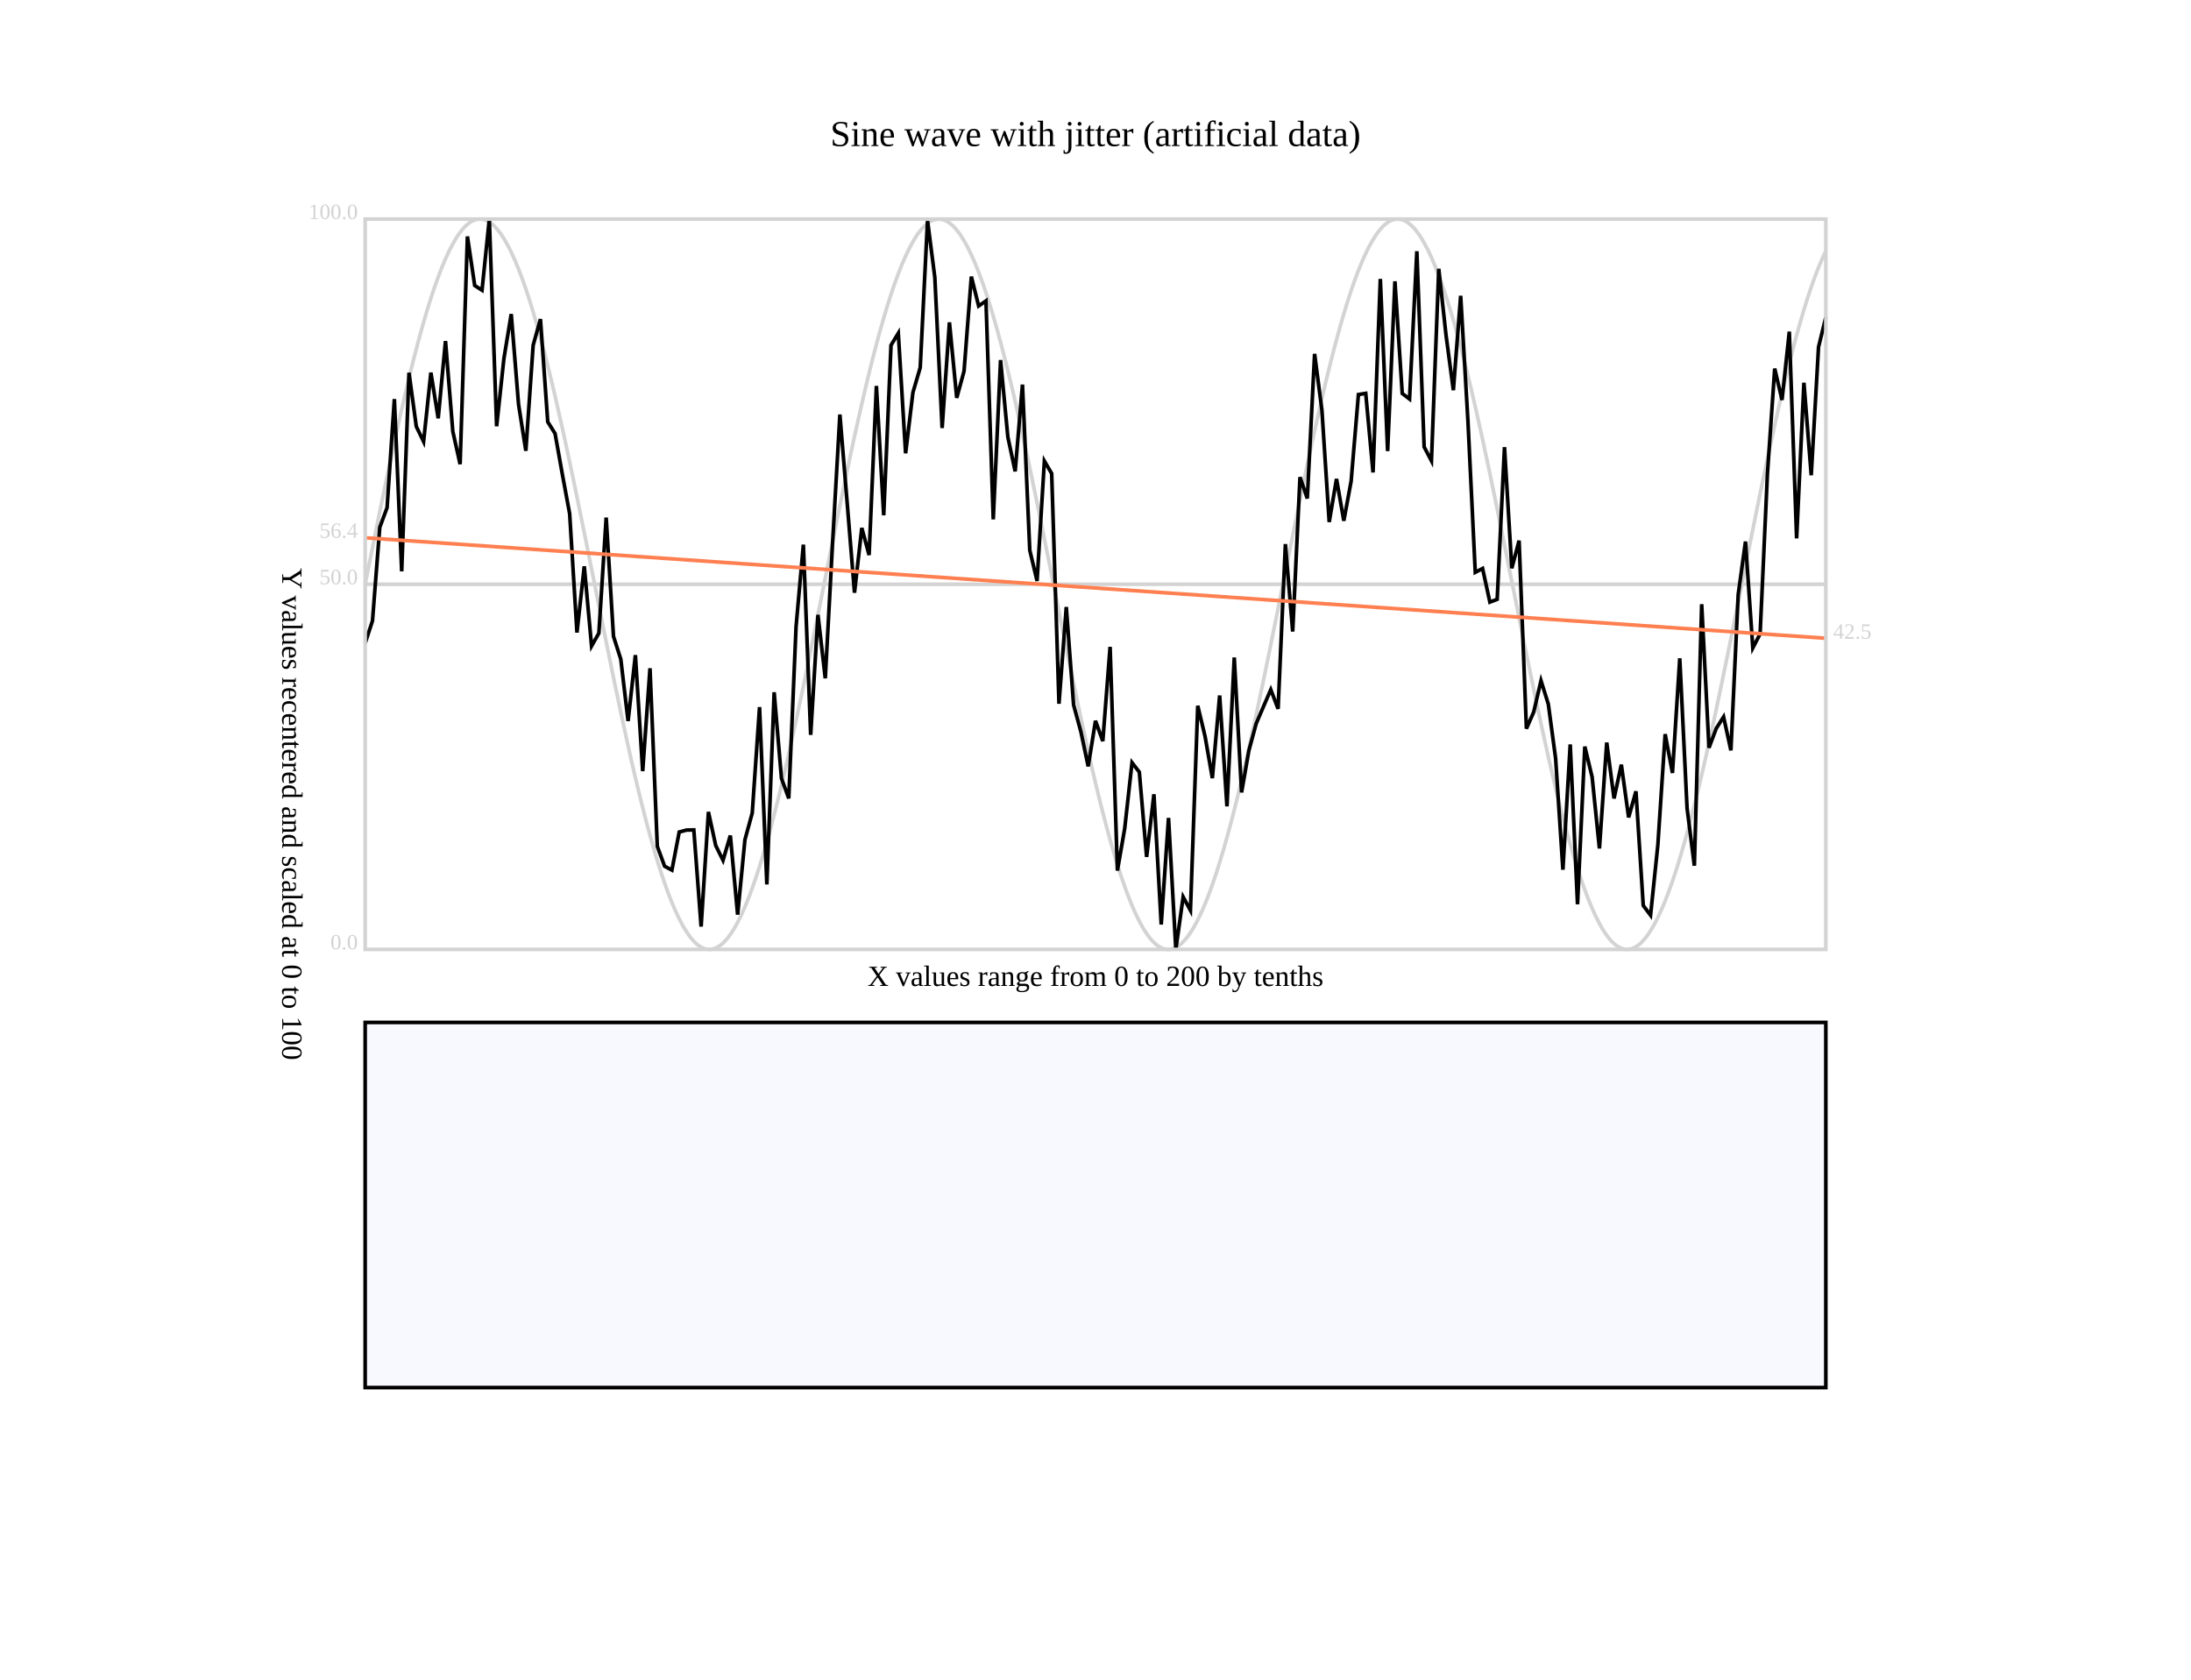
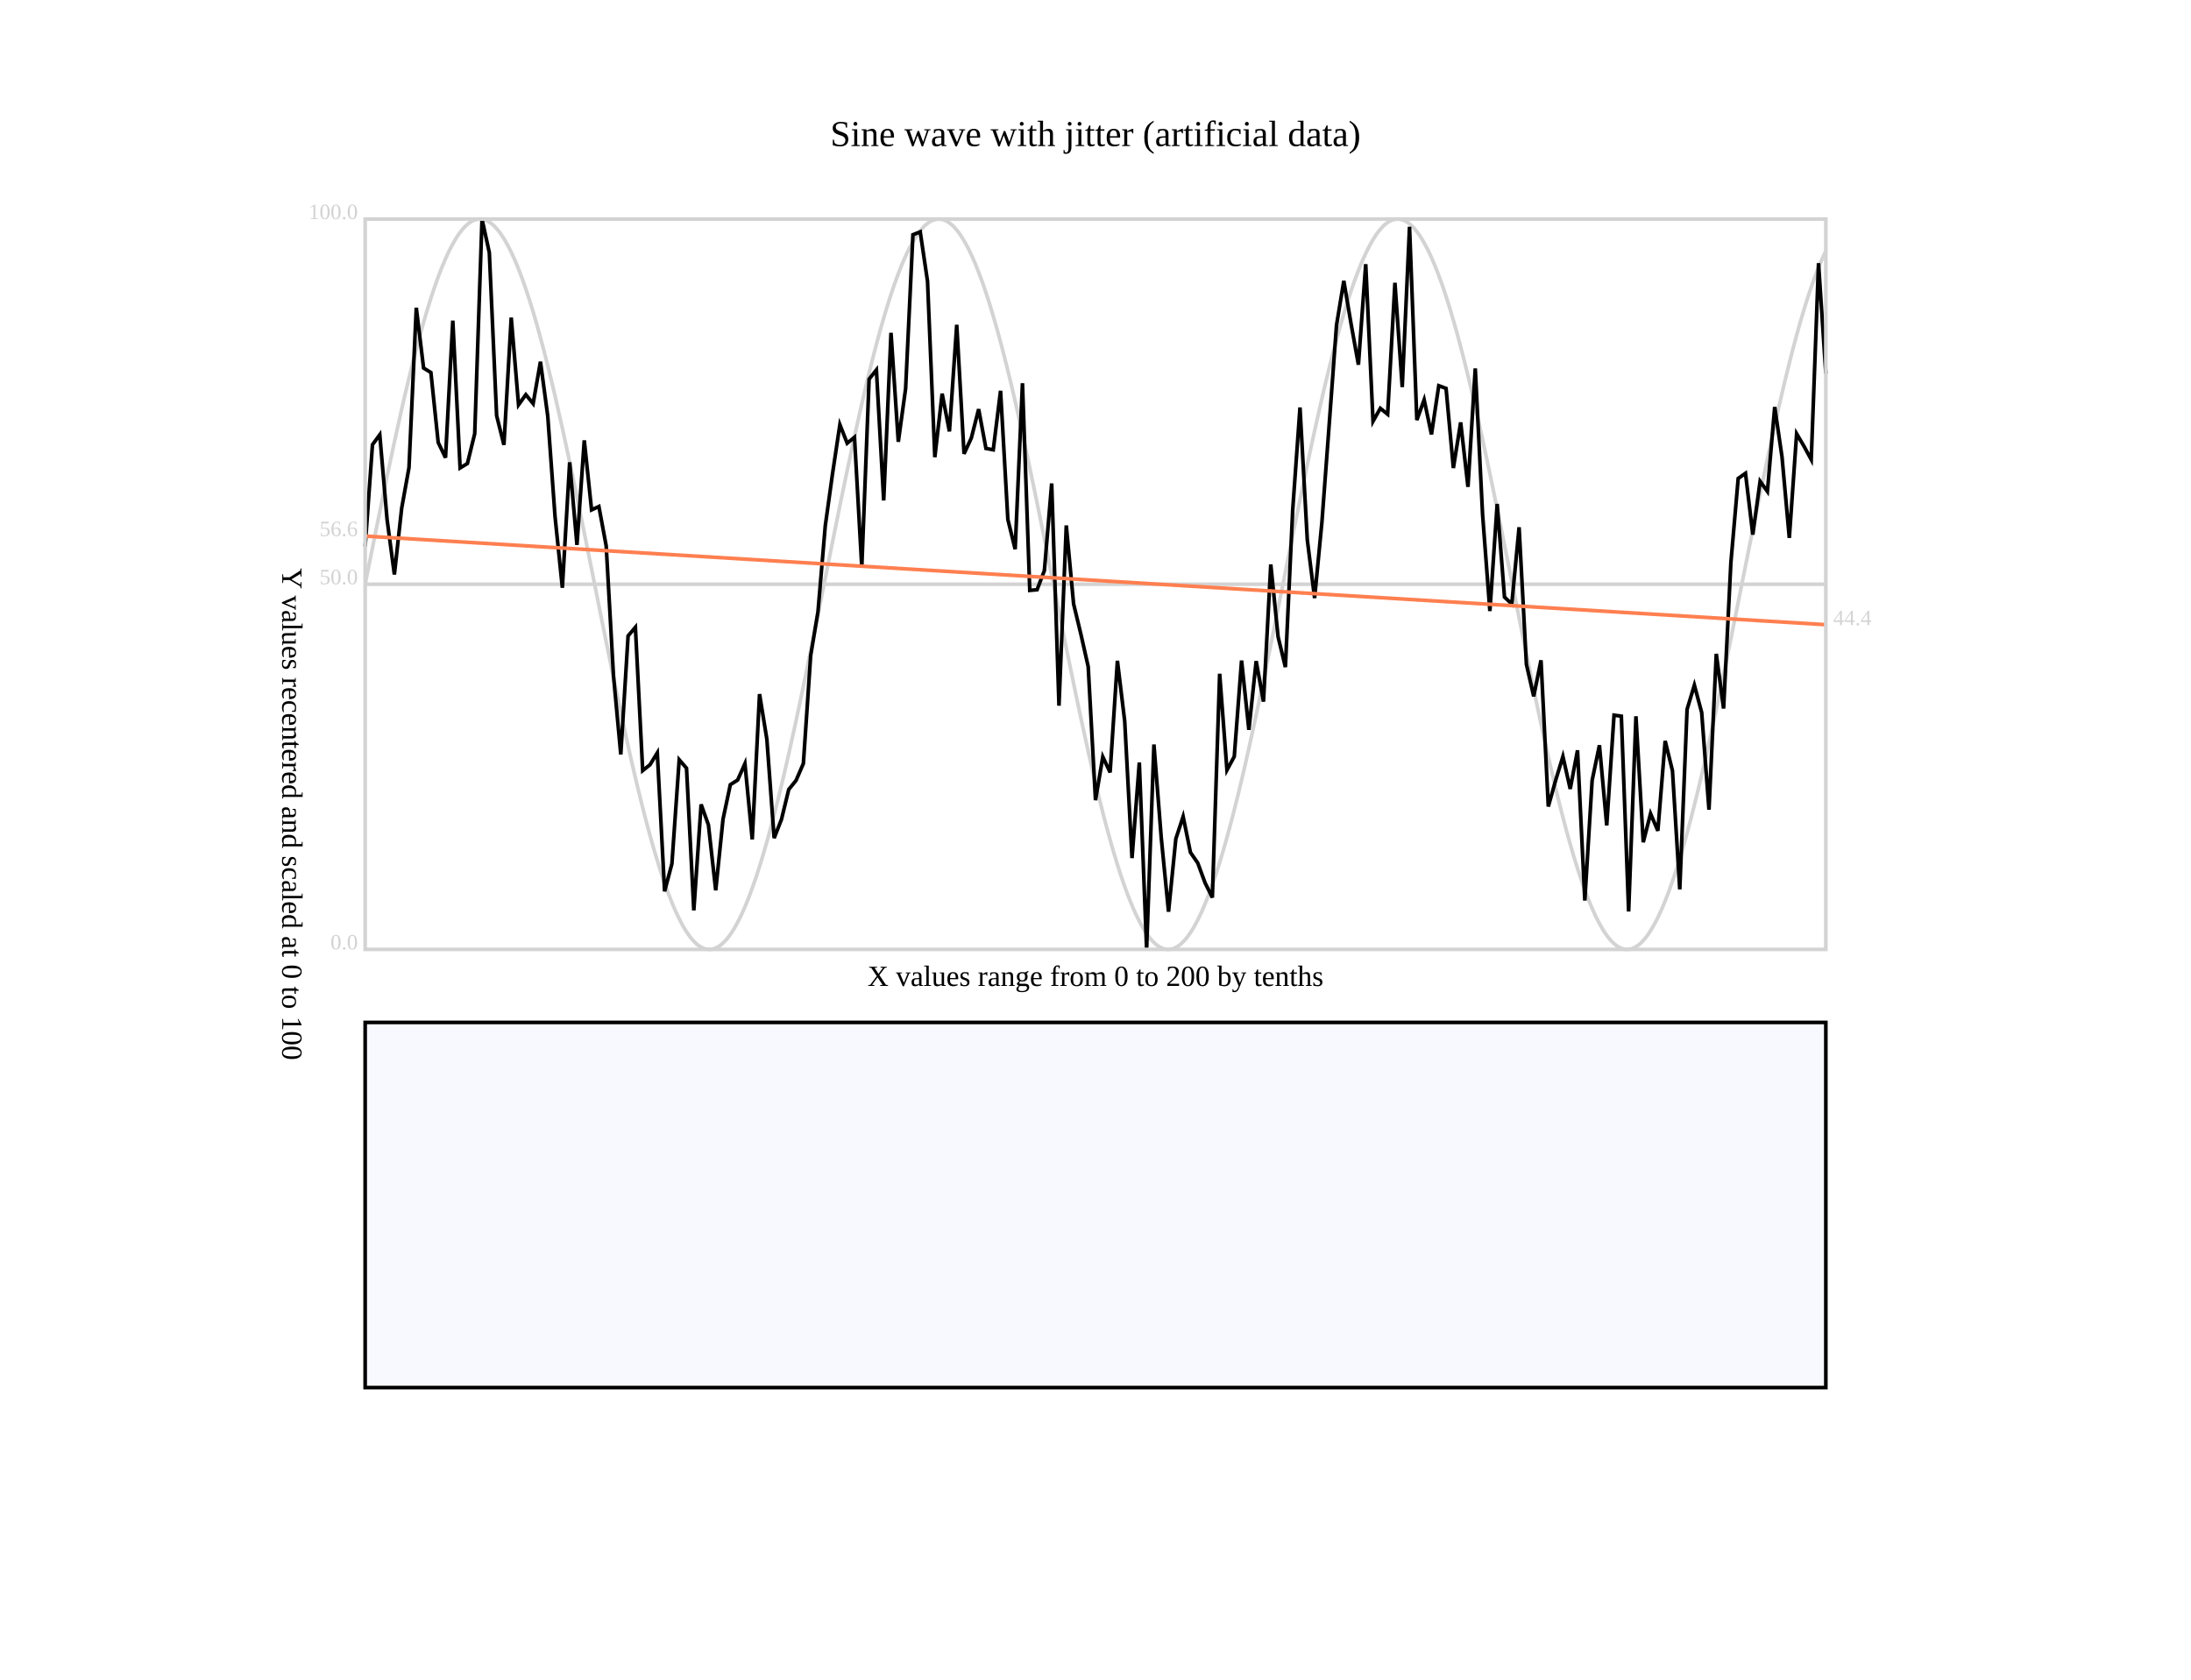
<svg xmlns="http://www.w3.org/2000/svg" viewBox="-50 -130 300 230">
  <style type="text/css">
                #jitter .spline {
                    stroke: black;
                    stroke-width: 0.5;
                    fill: none;
                }
                #plain .spline {
                    stroke: lightgray;
                    stroke-width: 0.5;
                    fill: none;
                }
                .regression {
                    stroke: coral;
                    stroke-width: 0.5;
                }</style>
  <line x1="0" y1="-50" x2="200" y2="-50" stroke="lightgray" stroke-width="0.5" />
  <text x="-1" y="-100" text-anchor="end" alignment-baseline="central" fill="lightgray" font-size="3">100.0</text>
  <text x="-1" y="-50" text-anchor="end" alignment-baseline="central" fill="lightgray" font-size="3">50.0</text>
  <text x="-1" y="0" text-anchor="end" alignment-baseline="central" fill="lightgray" font-size="3">0.0</text>
-   <text x="-1" y="-56.363" text-anchor="end" alignment-baseline="central" fill="lightgray" font-size="3">56.4</text>
-   <text x="201" y="-42.536" text-anchor="start" alignment-baseline="central" fill="lightgray" font-size="3">42.5</text>
+   <text x="-1" y="-56.591" text-anchor="end" alignment-baseline="central" fill="lightgray" font-size="3">56.6</text>
+   <text x="201" y="-44.401" text-anchor="start" alignment-baseline="central" fill="lightgray" font-size="3">44.4</text>
  <text x="100" y="-110" text-anchor="middle" fill="black" font-size="5">Sine wave with jitter (artificial data)</text>
  <text x="100" y="5" text-anchor="middle" fill="black" font-size="4">X values range from 0 to 200 by tenths</text>
  <text x="-10" y="-50" text-anchor="middle" writing-mode="tb" fill="black" font-size="4">Y values recentered and scaled at 0 to 100</text>
  <rect x="0" y="10" width="200" height="50" stroke="black" stroke-width="0.5" fill="ghostwhite" />
  <g id="plain">
    <g>
      <path d="M0,-50 Q0.598,-52.995 1,-54.992 C1.398,-56.969 1.596,-57.958 2,-59.933 C2.396,-61.871 2.594,-62.84 3,-64.776 C3.394,-66.655 3.592,-67.595 4,-69.471 C4.392,-71.273 4.59,-72.174 5,-73.971 C5.39,-75.678 5.587,-76.531 6,-78.232 C6.387,-79.827 6.584,-80.624 7,-82.211 C7.384,-83.678 7.581,-84.411 8,-85.868 C8.381,-87.193 8.577,-87.854 9,-89.166 C9.377,-90.337 9.573,-90.921 10,-92.074 C10.373,-93.078 10.567,-93.58 11,-94.56 C11.367,-95.392 11.561,-95.807 12,-96.602 C12.361,-97.254 12.554,-97.583 13,-98.178 C13.354,-98.651 13.552,-98.893 14,-99.272 C14.352,-99.571 14.57,-99.723 15,-99.875 C15.37,-100.005 15.613,-100.035 16,-99.979 C16.413,-99.918 16.644,-99.812 17,-99.583 C17.444,-99.298 17.648,-99.092 18,-98.692 C18.448,-98.185 18.642,-97.892 19,-97.315 C19.442,-96.601 19.635,-96.222 20,-95.465 C20.435,-94.56 20.63,-94.094 21,-93.16 C21.43,-92.078 21.625,-91.528 22,-90.425 C22.425,-89.177 22.621,-88.547 23,-87.285 C23.421,-85.887 23.617,-85.183 24,-83.773 C24.417,-82.238 24.614,-81.467 25,-79.924 C25.414,-78.268 25.611,-77.437 26,-75.775 C26.411,-74.015 26.609,-73.133 27,-71.369 C27.409,-69.523 27.607,-68.599 28,-66.749 C28.407,-64.836 28.605,-63.878 29,-61.962 C29.405,-60.001 29.603,-59.019 30,-57.056 C30.403,-55.066 30.601,-54.07 31,-52.079 C31.401,-50.08 31.599,-49.08 32,-47.081 C32.399,-45.094 32.597,-44.1 33,-42.113 C33.397,-40.156 33.595,-39.178 34,-37.223 C34.395,-35.317 34.593,-34.364 35,-32.461 C35.393,-30.625 35.591,-29.707 36,-27.874 C36.391,-26.126 36.588,-25.252 37,-23.508 C37.388,-21.865 37.585,-21.044 38,-19.407 C38.385,-17.885 38.582,-17.125 39,-15.612 C39.382,-14.226 39.579,-13.534 40,-12.16 C40.379,-10.924 40.575,-10.307 41,-9.086 C41.375,-8.011 41.57,-7.475 42,-6.421 C42.37,-5.517 42.563,-5.065 43,-4.192 C43.363,-3.465 43.557,-3.1 44,-2.42 C44.357,-1.873 44.552,-1.595 45,-1.123 C45.352,-0.753 45.559,-0.562 46,-0.315 C46.359,-0.114 46.594,-0.029 47,-0.004 C47.394,0.021 47.635,-0.032 48,-0.192 C48.435,-0.382 48.648,-0.55 49,-0.877 C49.448,-1.295 49.645,-1.551 50,-2.054 C50.445,-2.684 50.638,-3.027 51,-3.709 C51.438,-4.536 51.632,-4.966 52,-5.827 C52.432,-6.837 52.627,-7.353 53,-8.387 C53.427,-9.567 53.622,-10.165 54,-11.362 C54.422,-12.699 54.618,-13.373 55,-14.723 C55.418,-16.203 55.615,-16.947 56,-18.437 C56.415,-20.044 56.612,-20.851 57,-22.466 C57.412,-24.184 57.61,-25.046 58,-26.77 C58.41,-28.582 58.608,-29.49 59,-31.306 C59.408,-33.194 59.606,-34.139 60,-36.029 C60.406,-37.973 60.604,-38.946 61,-40.892 C61.404,-42.873 61.602,-43.864 62,-45.846 C62.402,-47.843 62.6,-48.843 63,-50.841 C63.4,-52.835 63.598,-53.833 64,-55.827 C64.398,-57.799 64.596,-58.785 65,-60.756 C65.396,-62.685 65.594,-63.65 66,-65.577 C66.394,-67.445 66.592,-68.378 67,-70.242 C67.392,-72.03 67.589,-72.923 68,-74.706 C68.389,-76.395 68.587,-77.239 69,-78.922 C69.387,-80.496 69.584,-81.283 70,-82.849 C70.384,-84.293 70.58,-85.015 71,-86.448 C71.38,-87.748 71.576,-88.397 72,-89.683 C72.376,-90.827 72.572,-91.397 73,-92.522 C73.372,-93.498 73.566,-93.986 74,-94.935 C74.366,-95.737 74.56,-96.138 75,-96.9 C75.36,-97.522 75.553,-97.836 76,-98.396 C76.353,-98.839 76.553,-99.067 77,-99.408 C77.353,-99.679 77.576,-99.813 78,-99.927 C78.376,-100.028 78.621,-100.034 79,-99.947 C79.421,-99.85 79.646,-99.725 80,-99.468 C80.446,-99.144 80.647,-98.924 81,-98.494 C81.447,-97.951 81.641,-97.644 82,-97.037 C82.441,-96.29 82.634,-95.896 83,-95.109 C83.434,-94.173 83.629,-93.693 84,-92.73 C84.429,-91.619 84.624,-91.055 85,-89.924 C85.424,-88.651 85.62,-88.008 86,-86.72 C86.42,-85.297 86.617,-84.581 87,-83.148 C87.417,-81.592 87.614,-80.81 88,-79.246 C88.414,-77.571 88.611,-76.732 89,-75.051 C89.411,-73.276 89.609,-72.386 90,-70.606 C90.409,-68.747 90.606,-67.817 91,-65.955 C91.406,-64.032 91.604,-63.07 92,-61.144 C92.404,-59.177 92.602,-58.192 93,-56.223 C93.402,-54.23 93.6,-53.232 94,-51.239 C94.4,-49.24 94.599,-48.241 95,-46.242 C95.399,-44.259 95.597,-43.266 96,-41.284 C96.397,-39.334 96.595,-38.36 97,-36.412 C97.395,-34.516 97.592,-33.569 98,-31.676 C98.392,-29.853 98.59,-28.942 99,-27.123 C99.39,-25.391 99.588,-24.526 100,-22.799 C100.388,-21.175 100.585,-20.364 101,-18.746 C101.385,-17.247 101.582,-16.497 102,-15.006 C102.382,-13.645 102.578,-12.965 103,-11.616 C103.378,-10.406 103.574,-9.802 104,-8.609 C104.374,-7.562 104.569,-7.039 105,-6.015 C105.369,-5.14 105.562,-4.703 106,-3.861 C106.362,-3.164 106.556,-2.814 107,-2.168 C107.356,-1.651 107.552,-1.388 108,-0.953 C108.352,-0.612 108.563,-0.436 109,-0.228 C109.363,-0.055 109.602,0.008 110,-0 C110.402,-0.009 110.639,-0.085 111,-0.272 C111.439,-0.501 111.648,-0.685 112,-1.041 C112.448,-1.495 112.644,-1.766 113,-2.299 C113.444,-2.963 113.637,-3.321 114,-4.034 C114.437,-4.892 114.631,-5.337 115,-6.227 C115.431,-7.267 115.626,-7.797 116,-8.859 C116.426,-10.066 116.621,-10.677 117,-11.901 C117.421,-13.263 117.618,-13.95 118,-15.324 C118.418,-16.827 118.615,-17.582 119,-19.093 C119.415,-20.721 119.612,-21.537 120,-23.171 C120.412,-24.907 120.61,-25.777 121,-27.518 C121.41,-29.344 121.607,-30.259 122,-32.089 C122.407,-33.987 122.605,-34.937 123,-36.838 C123.405,-38.79 123.603,-39.767 124,-41.72 C124.403,-43.705 124.601,-44.698 125,-46.684 C125.401,-48.683 125.599,-49.682 126,-51.681 C126.399,-53.673 126.597,-54.67 127,-56.662 C127.397,-58.628 127.595,-59.611 128,-61.575 C128.395,-63.496 128.593,-64.456 129,-66.374 C129.393,-68.229 129.591,-69.156 130,-71.008 C130.391,-72.78 130.589,-73.666 131,-75.433 C131.389,-77.104 131.586,-77.939 132,-79.604 C132.386,-81.157 132.583,-81.933 133,-83.478 C133.383,-84.899 133.58,-85.609 134,-87.019 C134.38,-88.293 134.576,-88.929 135,-90.189 C135.376,-91.305 135.571,-91.862 136,-92.958 C136.371,-93.905 136.565,-94.379 137,-95.298 C137.365,-96.069 137.558,-96.456 138,-97.185 C138.358,-97.777 138.553,-98.076 139,-98.6 C139.353,-99.014 139.555,-99.227 140,-99.53 C140.355,-99.773 140.583,-99.888 141,-99.965 C141.383,-100.037 141.627,-100.018 142,-99.901 C142.427,-99.767 142.647,-99.624 143,-99.339 C143.447,-98.977 143.646,-98.742 144,-98.283 C144.446,-97.704 144.64,-97.383 145,-96.745 C145.44,-95.965 145.633,-95.557 146,-94.74 C146.433,-93.774 146.628,-93.279 147,-92.287 C147.428,-91.148 147.623,-90.57 148,-89.413 C148.423,-88.113 148.619,-87.457 149,-86.144 C149.419,-84.698 149.616,-83.97 150,-82.514 C150.416,-80.937 150.613,-80.145 151,-78.56 C151.413,-76.867 151.611,-76.018 152,-74.32 C152.411,-72.529 152.608,-71.632 153,-69.837 C153.408,-67.966 153.606,-67.03 154,-65.156 C154.406,-63.224 154.604,-62.257 155,-60.323 C155.404,-58.35 155.602,-57.362 156,-55.388 C156.402,-53.392 156.6,-52.394 157,-50.398 C157.4,-48.401 157.598,-47.402 158,-45.405 C158.398,-43.425 158.596,-42.435 159,-40.457 C159.396,-38.515 159.594,-37.545 160,-35.605 C160.394,-33.72 160.592,-32.778 161,-30.896 C161.392,-29.088 161.59,-28.184 162,-26.379 C162.39,-24.664 162.587,-23.807 163,-22.097 C163.387,-20.493 163.584,-19.692 164,-18.095 C164.384,-16.617 164.581,-15.879 165,-14.411 C165.381,-13.074 165.577,-12.407 166,-11.082 C166.377,-9.899 166.573,-9.309 167,-8.143 C167.373,-7.124 167.568,-6.616 168,-5.622 C168.368,-4.776 168.561,-4.354 169,-3.544 C169.361,-2.877 169.555,-2.542 170,-1.93 C170.355,-1.443 170.552,-1.194 171,-0.797 C171.352,-0.484 171.568,-0.325 172,-0.155 C172.368,-0.011 172.61,0.03 173,-0.011 C173.41,-0.055 173.642,-0.151 174,-0.367 C174.442,-0.634 174.648,-0.833 175,-1.219 C175.448,-1.709 175.643,-1.995 176,-2.558 C176.443,-3.255 176.636,-3.628 177,-4.371 C177.436,-5.261 177.63,-5.72 178,-6.64 C178.43,-7.709 178.625,-8.253 179,-9.342 C179.425,-10.577 179.621,-11.201 180,-12.451 C180.421,-13.838 180.617,-14.536 181,-15.934 C181.417,-17.459 181.614,-18.225 182,-19.758 C182.414,-21.405 182.612,-22.231 183,-23.885 C183.412,-25.637 183.609,-26.515 184,-28.272 C184.409,-30.111 184.607,-31.033 185,-32.876 C185.407,-34.785 185.605,-35.74 186,-37.651 C186.405,-39.61 186.603,-40.59 187,-42.55 C187.403,-44.539 187.601,-45.534 188,-47.523 C188.401,-49.522 188.599,-50.522 189,-52.521 C189.399,-54.51 189.597,-55.505 190,-57.494 C190.397,-59.454 190.595,-60.434 191,-62.392 C191.395,-64.302 191.593,-65.258 192,-67.166 C192.393,-69.008 192.591,-69.929 193,-71.768 C193.391,-73.524 193.588,-74.402 194,-76.153 C194.388,-77.806 194.586,-78.631 195,-80.277 C195.386,-81.809 195.583,-82.574 196,-84.098 C196.383,-85.495 196.579,-86.193 197,-87.579 C197.379,-88.827 197.575,-89.45 198,-90.684 C198.375,-91.772 198.57,-92.315 199,-93.382 Q199.37,-94.3 200,-95.647" class="spline" fill="none" />
    </g>
  </g>
  <g id="jitter">
-     <polyline points="0,-41.941 1,-44.983 2,-57.793 3,-60.49 4,-75.357 5,-51.773 6,-78.965 7,-71.605 8,-69.536 9,-78.98 10,-72.723 11,-83.296 12,-70.924 13,-66.44 14,-97.625 15,-90.903 16,-90.261 17,-100 18,-71.631 19,-80.924 20,-86.997 21,-74.642 22,-68.272 23,-82.713 24,-86.304 25,-72.234 26,-70.64 27,-65.046 28,-59.649 29,-43.385 30,-52.453 31,-41.536 32,-43.302 33,-59.127 34,-42.867 35,-39.742 36,-31.267 37,-40.296 38,-24.412 39,-38.495 40,-14.113 41,-11.387 42,-10.857 43,-16.073 44,-16.34 45,-16.362 46,-3.126 47,-18.826 48,-14.22 49,-12.204 50,-15.592 51,-4.757 52,-15.022 53,-18.68 54,-33.178 55,-8.896 56,-35.211 57,-23.419 58,-20.679 59,-44.189 60,-55.423 61,-29.376 62,-45.81 63,-37.119 64,-55.656 65,-73.239 66,-61.115 67,-48.837 68,-57.71 69,-54 70,-77.157 71,-59.444 72,-82.728 73,-84.373 74,-67.931 75,-76.256 76,-79.67 77,-99.822 78,-92.02 79,-71.393 80,-85.857 81,-75.521 82,-79.178 83,-92.123 84,-88.103 85,-88.798 86,-58.882 87,-80.696 88,-70.153 89,-65.458 90,-77.338 91,-54.657 92,-50.449 93,-66.872 94,-65.16 95,-33.637 96,-46.887 97,-33.479 98,-29.799 99,-25.063 100,-31.296 101,-28.523 102,-41.426 103,-10.791 104,-16.562 105,-25.573 106,-24.279 107,-12.667 108,-21.243 109,-3.411 110,-18 111,0 112,-7.188 113,-5.338 114,-33.362 115,-29.175 116,-23.45 117,-34.768 118,-19.591 119,-39.97 120,-21.496 121,-27.219 122,-30.916 123,-33.252 124,-35.572 125,-32.94 126,-55.497 127,-43.523 128,-64.661 129,-61.744 130,-81.542 131,-73.852 132,-58.521 133,-64.42 134,-58.69 135,-64.102 136,-75.974 137,-76.138 138,-65.311 139,-91.804 140,-68.235 141,-91.479 142,-76.125 143,-75.359 144,-95.594 145,-68.799 146,-66.895 147,-93.195 148,-84.072 149,-76.571 150,-89.499 151,-72.253 152,-51.632 153,-52.155 154,-47.552 155,-47.937 156,-68.769 157,-52.186 158,-55.972 159,-30.228 160,-32.498 161,-36.798 162,-33.592 163,-26.161 164,-10.913 165,-28.069 166,-6.183 167,-27.774 168,-23.595 169,-13.822 170,-28.323 171,-20.671 172,-25.295 173,-18.077 174,-21.648 175,-6.008 176,-4.676 177,-14.311 178,-29.474 179,-24.157 180,-39.861 181,-19.339 182,-11.46 183,-47.266 184,-27.61 185,-30.268 186,-31.837 187,-27.257 188,-48.583 189,-55.85 190,-41.274 191,-43.2 192,-65.08 193,-79.53 194,-75.236 195,-84.588 196,-56.281 197,-77.591 198,-64.924 199,-82.483 200,-86.563" class="spline" />
+     <polyline points="0,-55.173 1,-69.107 2,-70.474 3,-58.866 4,-51.333 5,-60.414 6,-65.964 7,-87.855 8,-79.604 9,-78.991 10,-69.413 11,-67.331 12,-86.101 13,-65.928 14,-66.53 15,-70.621 16,-100 17,-95.409 18,-73.086 19,-69.084 20,-86.512 21,-74.569 22,-75.962 23,-74.731 24,-80.474 25,-73.021 26,-59.248 27,-49.517 28,-66.697 29,-55.384 30,-69.702 31,-60.183 32,-60.646 33,-55.268 34,-37.491 35,-26.694 36,-42.926 37,-44.113 38,-24.486 39,-25.285 40,-26.913 41,-7.949 42,-11.728 43,-25.97 44,-24.814 45,-5.343 46,-19.853 47,-17.051 48,-8.089 49,-17.843 50,-22.555 51,-23.19 52,-25.436 53,-15.065 54,-34.958 55,-28.789 56,-15.243 57,-17.797 58,-21.903 59,-23.135 60,-25.449 61,-40.226 62,-46.239 63,-58.011 64,-65.19 65,-71.856 66,-69.312 67,-70.127 68,-52.315 69,-78.084 70,-79.349 71,-61.473 72,-84.432 73,-69.503 74,-76.787 75,-97.859 76,-98.256 77,-91.49 78,-67.397 79,-76.094 80,-70.928 81,-85.53 82,-67.861 83,-70.028 84,-73.974 85,-68.596 86,-68.41 87,-76.491 88,-58.867 89,-54.797 90,-77.523 91,-49.159 92,-49.25 93,-51.87 94,-63.802 95,-33.373 96,-58.049 97,-47.311 98,-43.154 99,-38.723 100,-20.434 101,-26.367 102,-24.241 103,-39.518 104,-31.241 105,-12.501 106,-25.592 107,-0 108,-28.058 109,-15.317 110,-5.164 111,-15.148 112,-18.191 113,-13.278 114,-11.836 115,-9.12 116,-7.101 117,-37.745 118,-24.553 119,-26.405 120,-39.552 121,-30.068 122,-39.478 123,-33.93 124,-52.712 125,-42.808 126,-38.653 127,-60.161 128,-74.205 129,-56.089 130,-48.104 131,-58.476 132,-71.9 133,-85.476 134,-91.536 135,-85.619 136,-80.061 137,-93.829 138,-72.313 139,-74.089 140,-73.278 141,-91.282 142,-76.999 143,-98.952 144,-72.479 145,-75.264 146,-70.519 147,-77.185 148,-76.814 149,-65.912 150,-72.161 151,-63.333 152,-79.551 153,-59.556 154,-46.327 155,-60.998 156,-48.244 157,-47.293 158,-57.804 159,-39.044 160,-34.653 161,-39.587 162,-19.565 163,-23.133 164,-26.417 165,-21.973 166,-27.259 167,-6.695 168,-23.141 169,-27.957 170,-16.975 171,-32.074 172,-31.932 173,-5.191 174,-31.921 175,-14.674 176,-18.595 177,-16.242 178,-28.546 179,-24.466 180,-8.219 181,-32.865 182,-36.187 183,-32.436 184,-19.126 185,-40.47 186,-32.981 187,-52.971 188,-64.485 189,-65.192 190,-56.795 191,-64.1 192,-62.705 193,-74.272 194,-67.433 195,-56.344 196,-70.613 197,-68.914 198,-67.072 199,-93.964 200,-78.836" class="spline" />
  </g>
  <g>
-     <line x1="0" y1="-56.363" x2="200" y2="-42.604" class="regression" />
+     <line x1="0" y1="-56.591" x2="200" y2="-44.462" class="regression" />
  </g>
  <rect x="0" y="-100" width="200" height="100" stroke="lightgray" stroke-width="0.5" fill="none" />
</svg>
